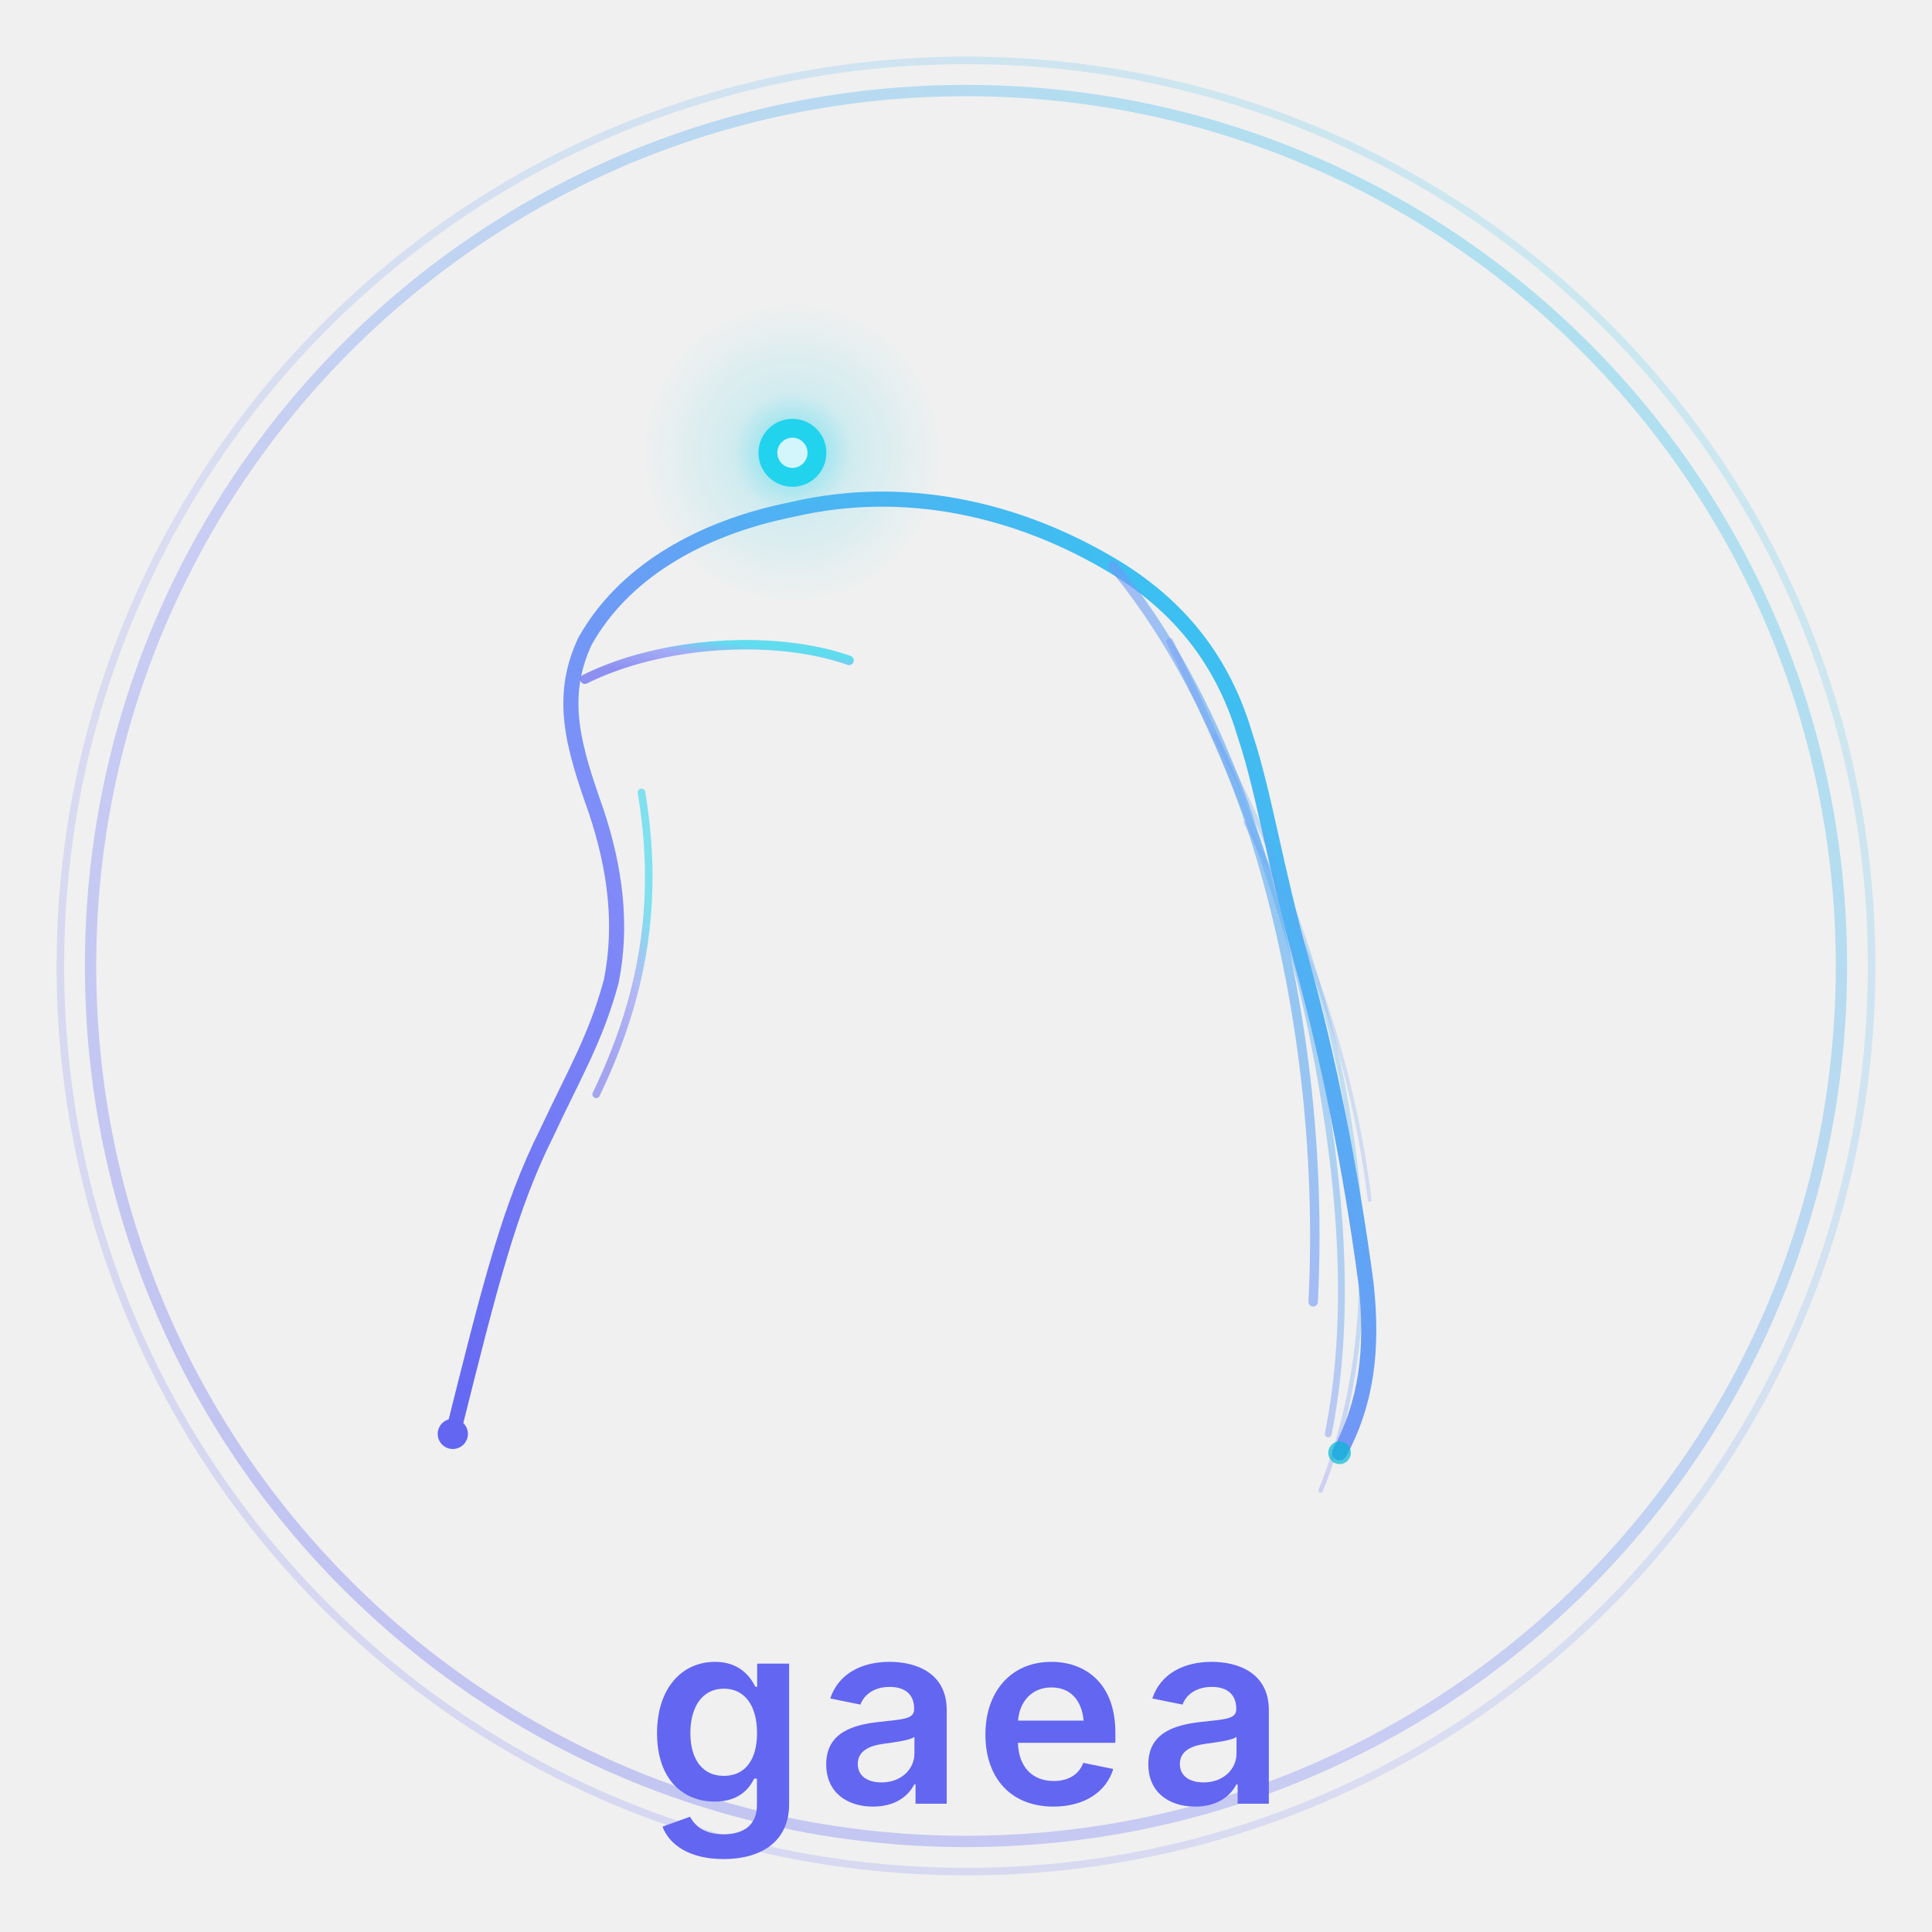
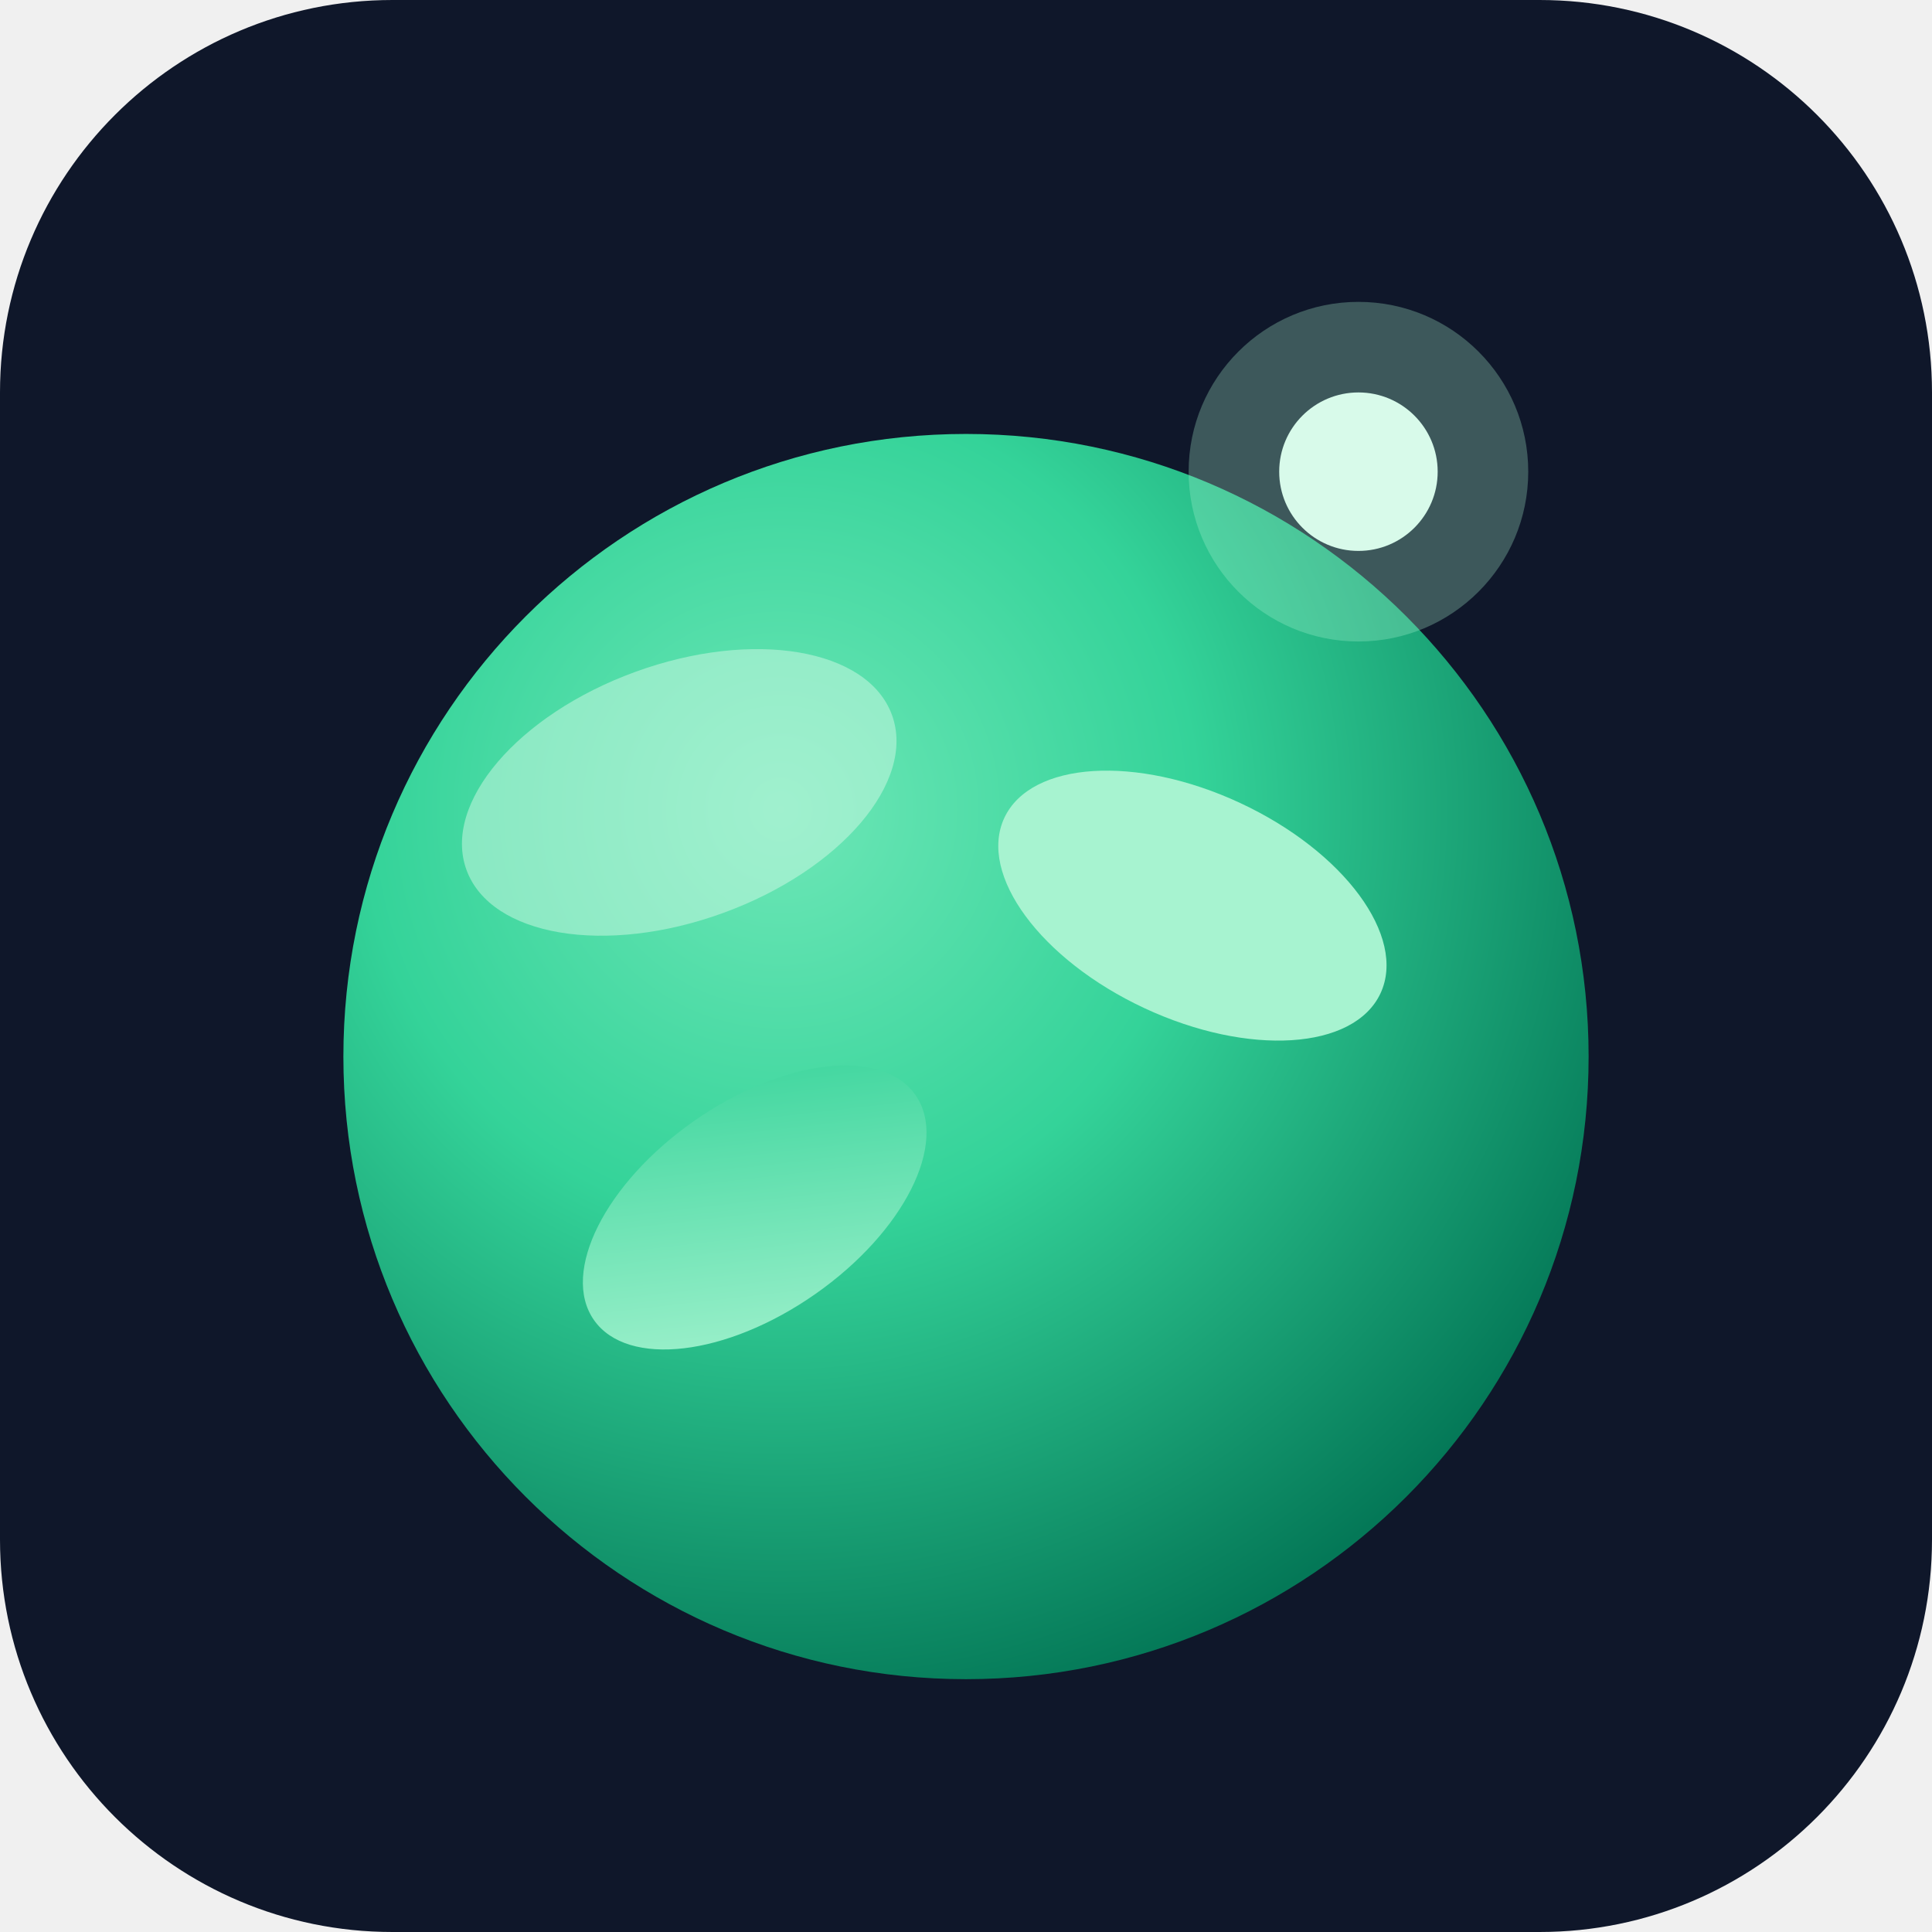
<svg xmlns="http://www.w3.org/2000/svg" width="512" height="512" viewBox="0 0 512 512" role="img" aria-label="gaea">
  <defs>
-     <linearGradient id="gaea-grad" x1="0%" y1="100%" x2="100%" y2="0%">
-       <stop offset="0%" stop-color="#6366F1" />
-       <stop offset="40%" stop-color="#818CF8" />
-       <stop offset="100%" stop-color="#22D3EE" />
-     </linearGradient>
-     <radialGradient id="spark-glow" cx="50%" cy="50%" r="50%">
-       <stop offset="0%" stop-color="#22D3EE" stop-opacity="0.6" />
-       <stop offset="40%" stop-color="#22D3EE" stop-opacity="0.15" />
-       <stop offset="100%" stop-color="#22D3EE" stop-opacity="0" />
+     <radialGradient id="gaea-grad" cx="35%" cy="30%" r="75%">
+       <stop offset="0%" stop-color="#6ee7b7" />
+       <stop offset="45%" stop-color="#34d399" />
+       <stop offset="100%" stop-color="#047857" />
    </radialGradient>
-     <linearGradient id="contour-grad" x1="20%" y1="80%" x2="80%" y2="20%">
-       <stop offset="0%" stop-color="#6366F1" />
-       <stop offset="60%" stop-color="#818CF8" />
-       <stop offset="100%" stop-color="#22D3EE" />
+     <linearGradient id="leaf-grad" x1="0%" y1="100%" x2="100%" y2="0%">
+       <stop offset="0%" stop-color="#a7f3d0" />
+       <stop offset="100%" stop-color="#34d399" />
    </linearGradient>
  </defs>
-   <circle cx="256" cy="256" r="232" fill="none" stroke="url(#gaea-grad)" stroke-width="3" opacity="0.35" />
-   <circle cx="256" cy="256" r="240" fill="none" stroke="url(#gaea-grad)" stroke-width="2" opacity="0.2" />
-   <path d="     M 120 380     C 130 340, 135 320, 145 300     C 152 285, 158 275, 162 260     C 165 245, 163 230, 158 215     C 152 198, 148 185, 155 170     C 165 152, 185 140, 210 135     C 240 128, 270 135, 295 150     C 315 162, 325 178, 330 195     C 335 210, 338 230, 345 255     C 352 280, 358 310, 362 340     C 364 358, 362 372, 355 385   " fill="none" stroke="url(#gaea-grad)" stroke-width="4" stroke-linecap="round" stroke-linejoin="round" />
-   <path d="M 155 180 C 175 170, 205 168, 225 175" fill="none" stroke="url(#contour-grad)" stroke-width="2.5" stroke-linecap="round" opacity="0.7" />
-   <path d="M 170 210 C 175 240, 170 265, 158 290" fill="none" stroke="url(#contour-grad)" stroke-width="2" stroke-linecap="round" opacity="0.55" />
-   <path d="M 295 150 C 310 168, 325 195, 335 230 C 345 265, 350 305, 348 345" fill="none" stroke="url(#gaea-grad)" stroke-width="2.5" stroke-linecap="round" opacity="0.6" />
-   <path d="M 310 170 C 325 200, 340 235, 348 275 C 356 315, 358 350, 352 380" fill="none" stroke="url(#gaea-grad)" stroke-width="1.8" stroke-linecap="round" opacity="0.45" />
-   <path d="M 322 195 C 338 225, 352 260, 358 300 C 364 340, 360 370, 350 395" fill="none" stroke="url(#gaea-grad)" stroke-width="1.2" stroke-linecap="round" opacity="0.3" />
-   <path d="M 330 218 C 345 245, 358 278, 363 318" fill="none" stroke="url(#gaea-grad)" stroke-width="1" stroke-linecap="round" opacity="0.25" />
-   <circle cx="210" cy="120" r="40" fill="url(#spark-glow)" />
-   <circle cx="210" cy="120" r="9" fill="#22D3EE" />
-   <circle cx="210" cy="120" r="4" fill="#FFFFFF" opacity="0.8" />
-   <circle cx="120" cy="380" r="4" fill="#6366F1" />
-   <circle cx="355" cy="385" r="3" fill="#06B6D4" opacity="0.7" />
-   <text x="256" y="478" text-anchor="middle" font-family="system-ui, -apple-system, sans-serif" font-weight="600" font-size="68" letter-spacing="0.04em" fill="#6366F1">
-     gaea
-   </text>
+   <rect width="512" height="512" rx="104" fill="#0f172a" />
+   <circle cx="256" cy="280" r="165" fill="url(#gaea-grad)" />
+   <ellipse cx="180" cy="210" rx="60" ry="34" fill="#d1fae5" opacity="0.5" transform="rotate(-20 180 210)" />
+   <line x1="256" y1="420" x2="256" y2="250" stroke="url(#leaf-grad)" stroke-width="19" stroke-linecap="round" />
+   <ellipse cx="200" cy="320" rx="52" ry="28" fill="url(#leaf-grad)" transform="rotate(-35 200 320)" />
+   <ellipse cx="316" cy="240" rx="55" ry="30" fill="#a7f3d0" transform="rotate(25 316 240)" />
+   <circle cx="360" cy="125" r="21" fill="#ecfdf5" />
+   <circle cx="360" cy="125" r="45" fill="#a7f3d0" opacity="0.3" />
</svg>
